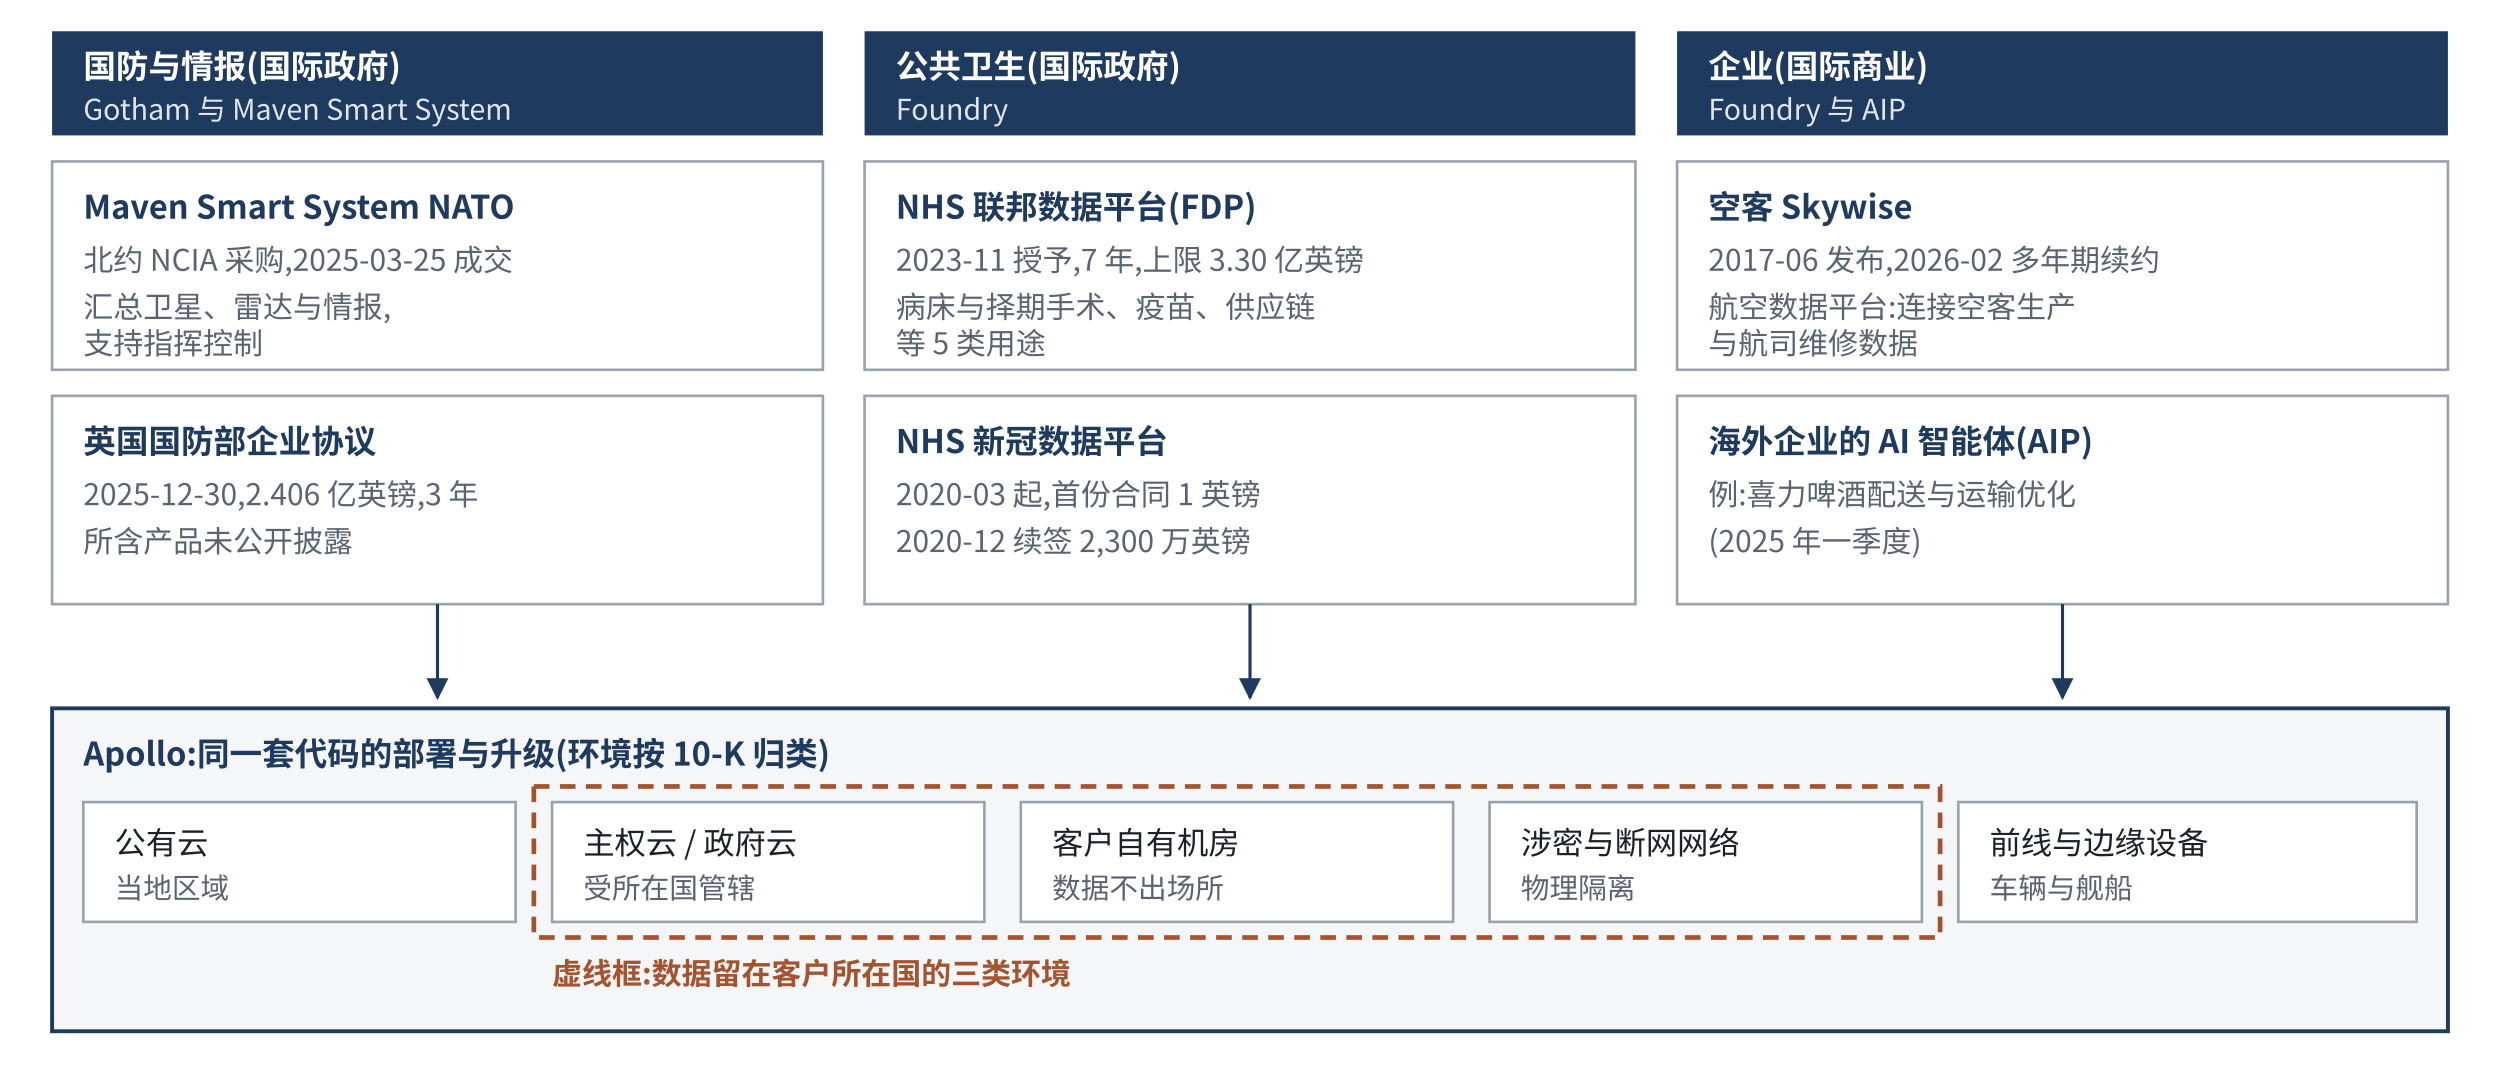
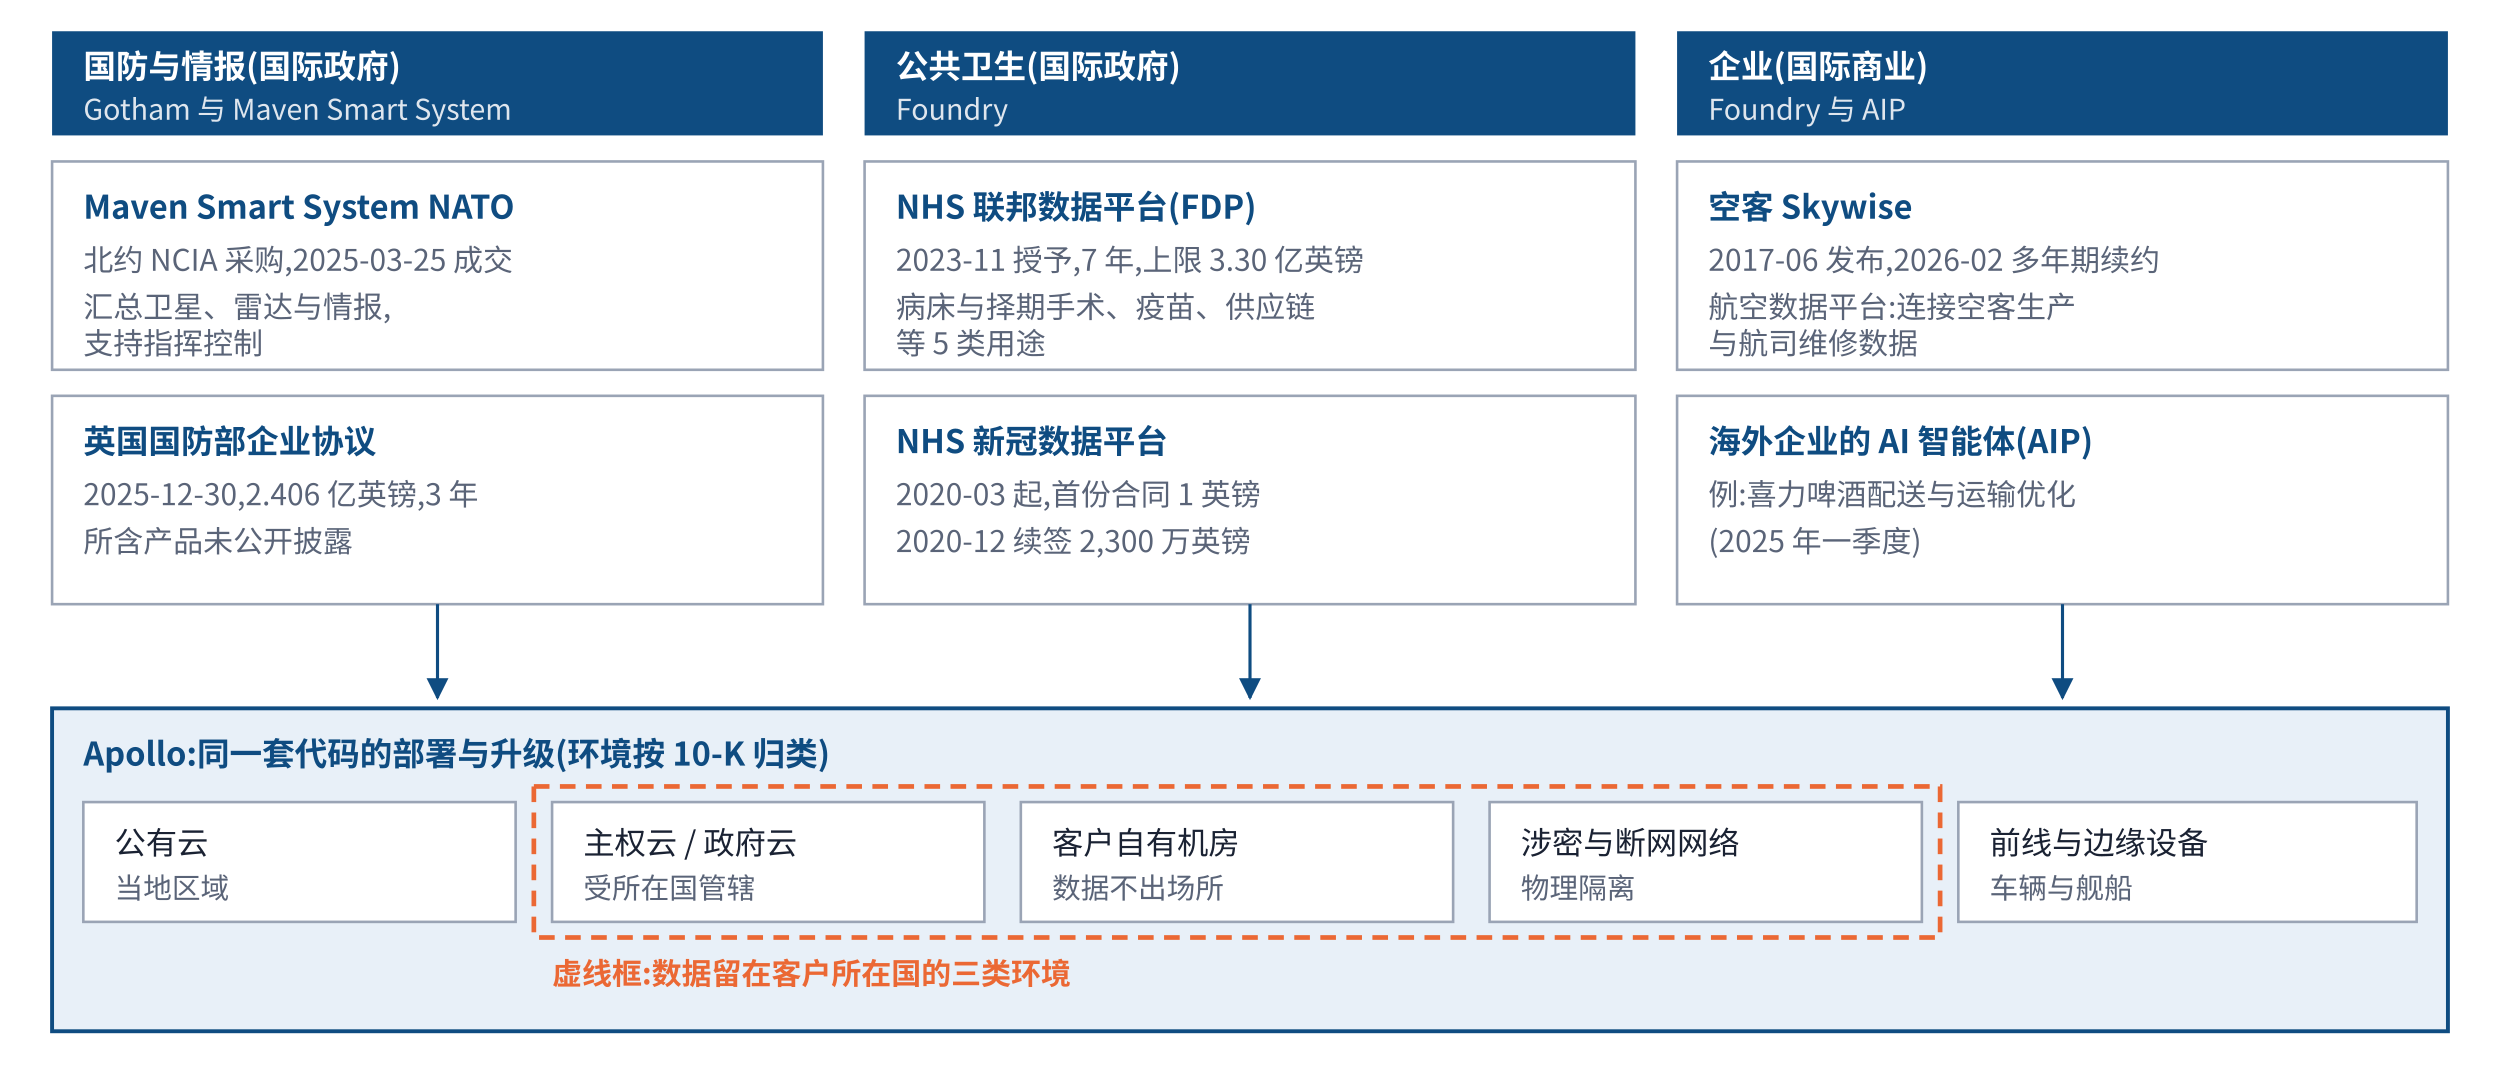
<svg xmlns="http://www.w3.org/2000/svg" viewBox="0 50 960 410" width="960" height="410" font-family="'Microsoft YaHei','PingFang SC','Noto Sans CJK SC','Segoe UI',system-ui,sans-serif">
  <defs>
    <marker id="an" viewBox="0 0 10 10" refX="9" refY="5" markerWidth="7" markerHeight="7" orient="auto-start-reverse">
-       <path d="M0,0 L10,5 L0,10 z" fill="#1f3a5f" />
+       <path d="M0,0 L10,5 L0,10 z" fill="#0f4c81" />
    </marker>
  </defs>
  <rect x="0" y="0" width="960" height="470" fill="#ffffff" />
  <g font-size="12.5" font-weight="700" fill="#ffffff">
-     <rect x="20" y="62" width="296" height="40" fill="#1f3a5f" />
+     <rect x="20" y="62" width="296" height="40" fill="#0f4c81" />
    <text x="32" y="80">国防与情报(国际政府)</text>
-     <rect x="332" y="62" width="296" height="40" fill="#1f3a5f" />
+     <rect x="332" y="62" width="296" height="40" fill="#0f4c81" />
    <text x="344" y="80">公共卫生(国际政府)</text>
-     <rect x="644" y="62" width="296" height="40" fill="#1f3a5f" />
+     <rect x="644" y="62" width="296" height="40" fill="#0f4c81" />
    <text x="656" y="80">企业(国际商业)</text>
  </g>
  <g font-size="11" fill="#dfe6ee">
    <text x="32" y="96">Gotham 与 Maven Smart System</text>
    <text x="344" y="96">Foundry</text>
    <text x="656" y="96">Foundry 与 AIP</text>
  </g>
-   <g fill="#1c2128">
-     <rect x="20" y="112" width="296" height="80" fill="#ffffff" stroke="#9aa1ab" />
-     <text x="32" y="134" font-size="12.5" font-weight="700" fill="#1f3a5f">Maven Smart System NATO</text>
-     <text x="32" y="154" font-size="11.5" fill="#5b6370">北约 NCIA 采购,2025-03-25 成交</text>
-     <text x="32" y="172" font-size="11.5" fill="#5b6370">汇总卫星、雷达与情报,</text>
-     <text x="32" y="186" font-size="11.5" fill="#5b6370">支持指挥控制</text>
-     <rect x="20" y="202" width="296" height="80" fill="#ffffff" stroke="#9aa1ab" />
-     <text x="32" y="224" font-size="12.5" font-weight="700" fill="#1f3a5f">英国国防部企业协议</text>
-     <text x="32" y="244" font-size="11.5" fill="#5b6370">2025-12-30,2.406 亿英镑,3 年</text>
-     <text x="32" y="262" font-size="11.5" fill="#5b6370">所含产品未公开披露</text>
+   <g fill="#1a2233">
+     <rect x="20" y="112" width="296" height="80" fill="#ffffff" stroke="#9aa4b5" />
+     <text x="32" y="134" font-size="12.5" font-weight="700" fill="#0f4c81">Maven Smart System NATO</text>
+     <text x="32" y="154" font-size="11.5" fill="#5a6478">北约 NCIA 采购,2025-03-25 成交</text>
+     <text x="32" y="172" font-size="11.5" fill="#5a6478">汇总卫星、雷达与情报,</text>
+     <text x="32" y="186" font-size="11.5" fill="#5a6478">支持指挥控制</text>
+     <rect x="20" y="202" width="296" height="80" fill="#ffffff" stroke="#9aa4b5" />
+     <text x="32" y="224" font-size="12.5" font-weight="700" fill="#0f4c81">英国国防部企业协议</text>
+     <text x="32" y="244" font-size="11.5" fill="#5a6478">2025-12-30,2.406 亿英镑,3 年</text>
+     <text x="32" y="262" font-size="11.5" fill="#5a6478">所含产品未公开披露</text>
  </g>
-   <g fill="#1c2128">
-     <rect x="332" y="112" width="296" height="80" fill="#ffffff" stroke="#9aa1ab" />
-     <text x="344" y="134" font-size="12.5" font-weight="700" fill="#1f3a5f">NHS 联邦数据平台(FDP)</text>
-     <text x="344" y="154" font-size="11.5" fill="#5b6370">2023-11 授予,7 年,上限 3.30 亿英镑</text>
-     <text x="344" y="172" font-size="11.5" fill="#5b6370">病床与择期手术、疫苗、供应链</text>
-     <text x="344" y="186" font-size="11.5" fill="#5b6370">等 5 类用途</text>
-     <rect x="332" y="202" width="296" height="80" fill="#ffffff" stroke="#9aa1ab" />
-     <text x="344" y="224" font-size="12.5" font-weight="700" fill="#1f3a5f">NHS 新冠数据平台</text>
-     <text x="344" y="244" font-size="11.5" fill="#5b6370">2020-03 起,首份合同 1 英镑</text>
-     <text x="344" y="262" font-size="11.5" fill="#5b6370">2020-12 续签 2,300 万英镑</text>
+   <g fill="#1a2233">
+     <rect x="332" y="112" width="296" height="80" fill="#ffffff" stroke="#9aa4b5" />
+     <text x="344" y="134" font-size="12.5" font-weight="700" fill="#0f4c81">NHS 联邦数据平台(FDP)</text>
+     <text x="344" y="154" font-size="11.5" fill="#5a6478">2023-11 授予,7 年,上限 3.30 亿英镑</text>
+     <text x="344" y="172" font-size="11.5" fill="#5a6478">病床与择期手术、疫苗、供应链</text>
+     <text x="344" y="186" font-size="11.5" fill="#5a6478">等 5 类用途</text>
+     <rect x="332" y="202" width="296" height="80" fill="#ffffff" stroke="#9aa4b5" />
+     <text x="344" y="224" font-size="12.5" font-weight="700" fill="#0f4c81">NHS 新冠数据平台</text>
+     <text x="344" y="244" font-size="11.5" fill="#5a6478">2020-03 起,首份合同 1 英镑</text>
+     <text x="344" y="262" font-size="11.5" fill="#5a6478">2020-12 续签 2,300 万英镑</text>
  </g>
-   <g fill="#1c2128">
-     <rect x="644" y="112" width="296" height="80" fill="#ffffff" stroke="#9aa1ab" />
-     <text x="656" y="134" font-size="12.5" font-weight="700" fill="#1f3a5f">空客 Skywise</text>
-     <text x="656" y="154" font-size="11.5" fill="#5b6370">2017-06 发布,2026-02 多年期续约</text>
-     <text x="656" y="172" font-size="11.5" fill="#5b6370">航空数据平台:连接空客生产</text>
-     <text x="656" y="186" font-size="11.5" fill="#5b6370">与航司维修数据</text>
-     <rect x="644" y="202" width="296" height="80" fill="#ffffff" stroke="#9aa1ab" />
-     <text x="656" y="224" font-size="12.5" font-weight="700" fill="#1f3a5f">海外企业的 AI 智能体(AIP)</text>
-     <text x="656" y="244" font-size="11.5" fill="#5b6370">例:喜力啤酒配送与运输优化</text>
-     <text x="656" y="262" font-size="11.5" fill="#5b6370">(2025 年一季度)</text>
+   <g fill="#1a2233">
+     <rect x="644" y="112" width="296" height="80" fill="#ffffff" stroke="#9aa4b5" />
+     <text x="656" y="134" font-size="12.5" font-weight="700" fill="#0f4c81">空客 Skywise</text>
+     <text x="656" y="154" font-size="11.5" fill="#5a6478">2017-06 发布,2026-02 多年期续约</text>
+     <text x="656" y="172" font-size="11.5" fill="#5a6478">航空数据平台:连接空客生产</text>
+     <text x="656" y="186" font-size="11.5" fill="#5a6478">与航司维修数据</text>
+     <rect x="644" y="202" width="296" height="80" fill="#ffffff" stroke="#9aa4b5" />
+     <text x="656" y="224" font-size="12.5" font-weight="700" fill="#0f4c81">海外企业的 AI 智能体(AIP)</text>
+     <text x="656" y="244" font-size="11.5" fill="#5a6478">例:喜力啤酒配送与运输优化</text>
+     <text x="656" y="262" font-size="11.5" fill="#5a6478">(2025 年一季度)</text>
  </g>
-   <g stroke="#1f3a5f" stroke-width="1.2" fill="none">
+   <g stroke="#0f4c81" stroke-width="1.2" fill="none">
    <path d="M168,282 V318" marker-end="url(#an)" />
    <path d="M480,282 V318" marker-end="url(#an)" />
    <path d="M792,282 V318" marker-end="url(#an)" />
  </g>
-   <rect x="20" y="322" width="920" height="124" fill="#f4f6f8" stroke="#1f3a5f" stroke-width="1.5" />
-   <text x="32" y="344" font-size="12.5" font-weight="700" fill="#1f3a5f">Apollo:同一套代码的部署与升级(环境按 10-K 归类)</text>
-   <g font-size="12" fill="#1c2128">
-     <rect x="32" y="358" width="166" height="46" fill="#ffffff" stroke="#9aa1ab" />
+   <rect x="20" y="322" width="920" height="124" fill="#e8f0f8" stroke="#0f4c81" stroke-width="1.5" />
+   <text x="32" y="344" font-size="12.5" font-weight="700" fill="#0f4c81">Apollo:同一套代码的部署与升级(环境按 10-K 归类)</text>
+   <g font-size="12" fill="#1a2233">
+     <rect x="32" y="358" width="166" height="46" fill="#ffffff" stroke="#9aa4b5" />
    <text x="44" y="378">公有云</text>
-     <text x="44" y="395" font-size="11" fill="#5b6370">当地区域</text>
-     <rect x="212" y="358" width="166" height="46" fill="#ffffff" stroke="#9aa1ab" />
+     <text x="44" y="395" font-size="11" fill="#5a6478">当地区域</text>
+     <rect x="212" y="358" width="166" height="46" fill="#ffffff" stroke="#9aa4b5" />
    <text x="224" y="378">主权云 / 政府云</text>
-     <text x="224" y="395" font-size="11" fill="#5b6370">受所在国管辖</text>
-     <rect x="392" y="358" width="166" height="46" fill="#ffffff" stroke="#9aa1ab" />
+     <text x="224" y="395" font-size="11" fill="#5a6478">受所在国管辖</text>
+     <rect x="392" y="358" width="166" height="46" fill="#ffffff" stroke="#9aa4b5" />
    <text x="404" y="378">客户自有机房</text>
-     <text x="404" y="395" font-size="11" fill="#5b6370">数据不出场所</text>
-     <rect x="572" y="358" width="166" height="46" fill="#ffffff" stroke="#9aa1ab" />
+     <text x="404" y="395" font-size="11" fill="#5a6478">数据不出场所</text>
+     <rect x="572" y="358" width="166" height="46" fill="#ffffff" stroke="#9aa4b5" />
    <text x="584" y="378">涉密与断网网络</text>
-     <text x="584" y="395" font-size="11" fill="#5b6370">物理隔离</text>
-     <rect x="752" y="358" width="176" height="46" fill="#ffffff" stroke="#9aa1ab" />
+     <text x="584" y="395" font-size="11" fill="#5a6478">物理隔离</text>
+     <rect x="752" y="358" width="176" height="46" fill="#ffffff" stroke="#9aa4b5" />
    <text x="764" y="378">前线与边缘设备</text>
-     <text x="764" y="395" font-size="11" fill="#5b6370">车辆与舰船</text>
+     <text x="764" y="395" font-size="11" fill="#5a6478">车辆与舰船</text>
  </g>
-   <rect x="205" y="352" width="540" height="58" fill="none" stroke="#a4532e" stroke-width="1.8" stroke-dasharray="6 4" />
-   <text x="212" y="428" font-size="11.5" font-weight="700" fill="#a4532e">虚线框:数据留在客户所在国的三类环境</text>
+   <rect x="205" y="352" width="540" height="58" fill="none" stroke="#eb6834" stroke-width="1.8" stroke-dasharray="6 4" />
+   <text x="212" y="428" font-size="11.5" font-weight="700" fill="#eb6834">虚线框:数据留在客户所在国的三类环境</text>
</svg>
